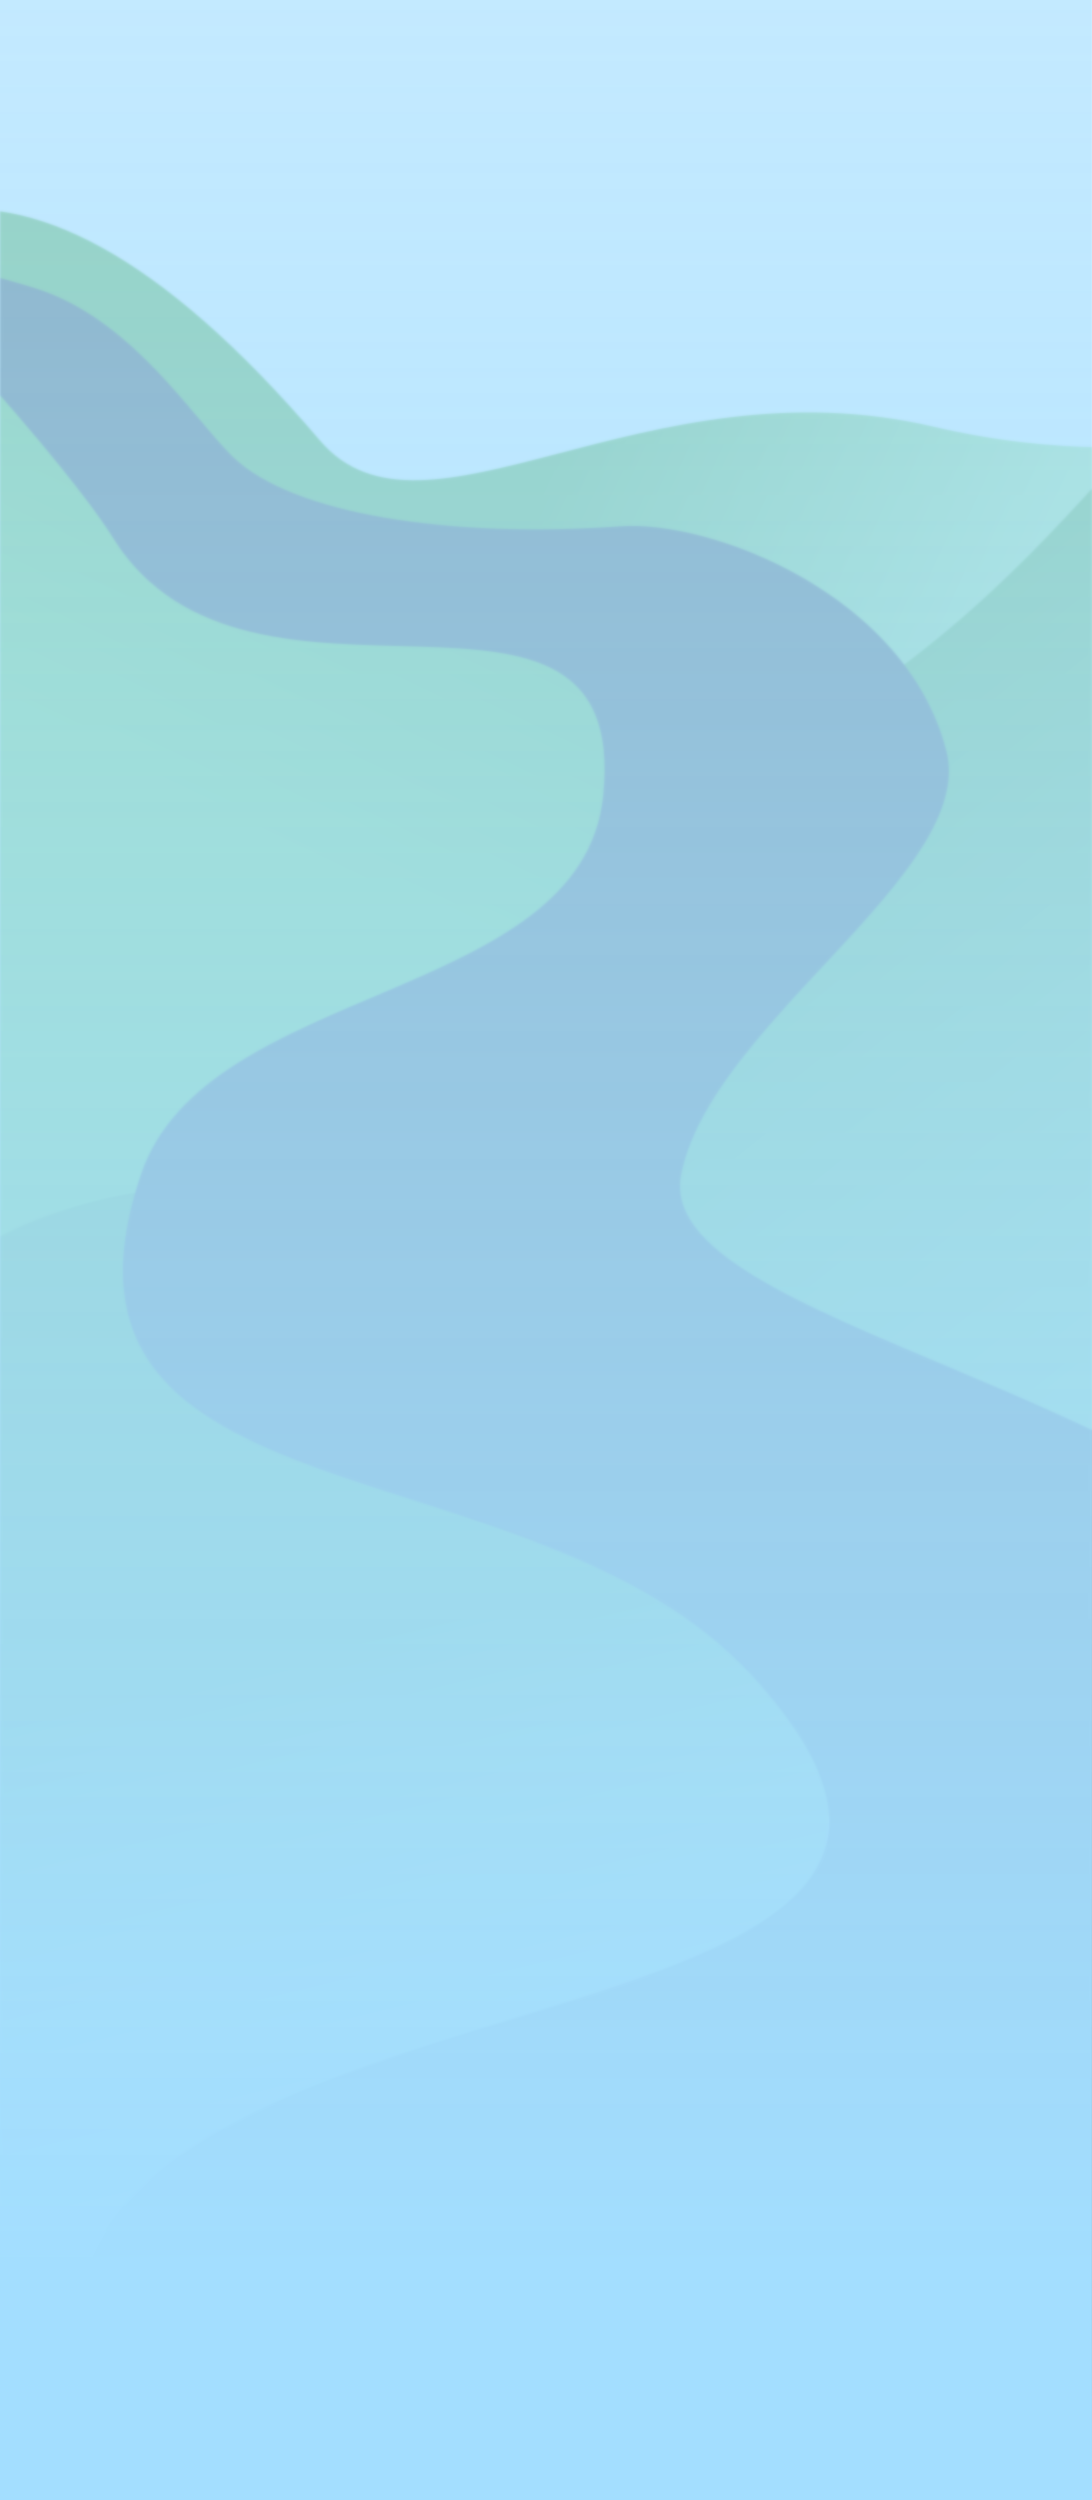
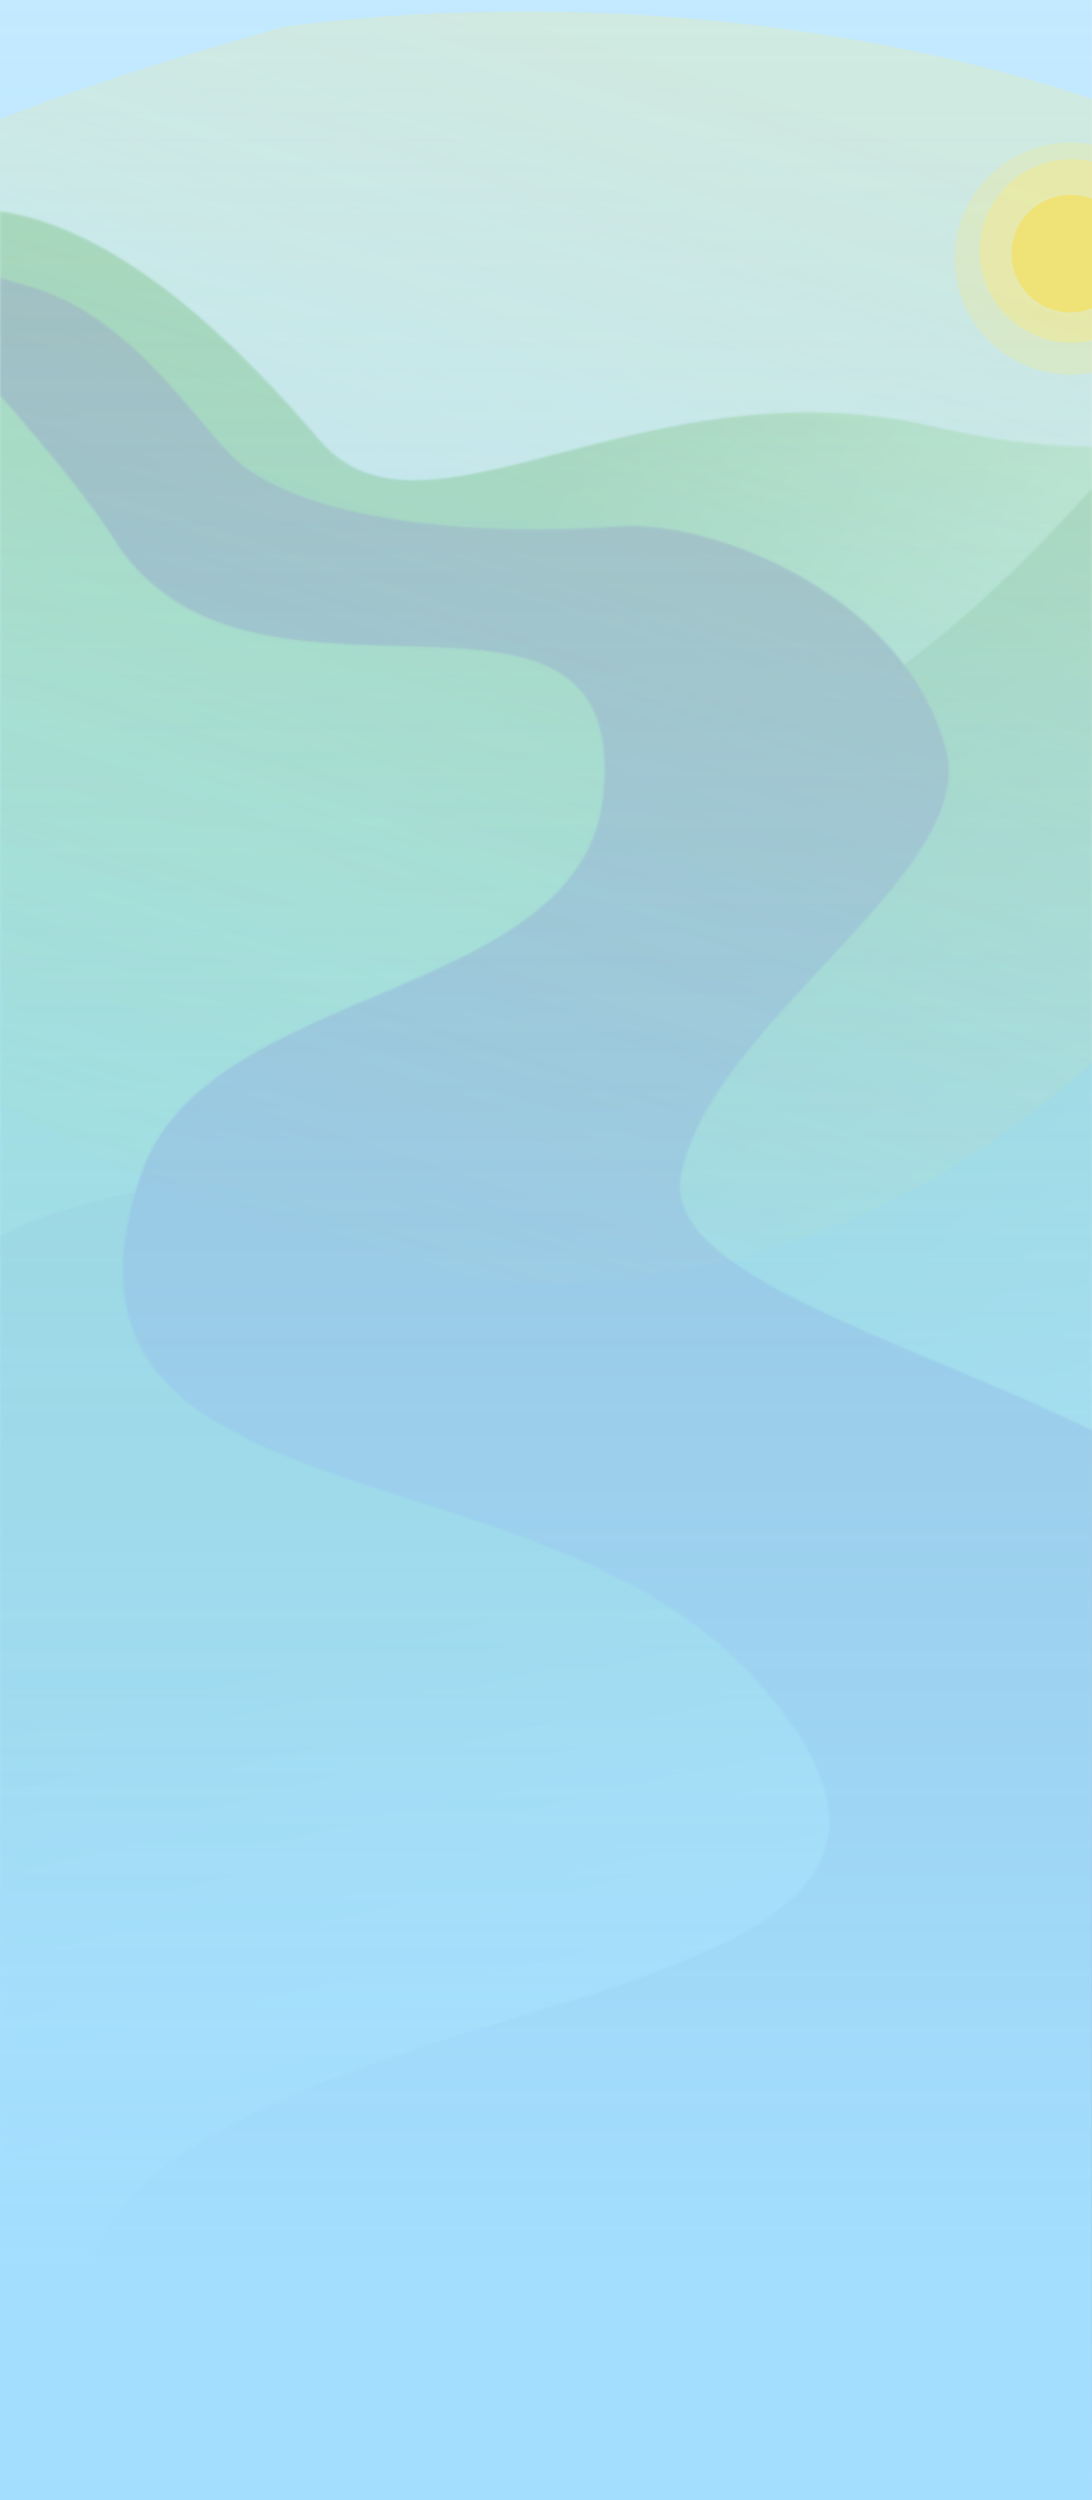
<svg xmlns="http://www.w3.org/2000/svg" width="1440" height="3297" viewBox="0 0 1440 3297" fill="none">
  <g filter="url(#filter0_f_0_1)">
    <path d="M-667.365 1437.07C-1006.53 1620.53 -251.865 2395.92 -251.865 2395.92H1568.69L1776 532.044C1776 532.044 1555.15 638.574 1230.78 562.619C849.5 473.339 558.803 741.58 422 581C-435.5 -425.541 -551.348 1374.32 -667.365 1437.07Z" fill="url(#paint0_linear_0_1)" />
    <path d="M420.302 1129.86C208.712 1360.51 -84 2073.04 -84 2073.04H1789L1788.42 380.424C1788.42 380.424 1698.61 361.513 1598.16 470.35C1430.24 652.28 1337.62 772.798 1162.94 898.207C880.593 1100.91 691.488 834.263 420.302 1129.86Z" fill="url(#paint1_linear_0_1)" />
    <g filter="url(#filter1_d_0_1)">
      <path d="M901.69 961.851C1286.2 1101.97 378.5 1843.11 378.5 1843.11L-583.001 1720.81V1027.54C-583.001 1027.54 -435.633 566.803 -129.039 389.712C37.335 293.612 83.384 456.653 247.999 570.567C514.069 754.689 770.159 913.922 901.69 961.851Z" fill="url(#paint2_linear_0_1)" />
    </g>
    <path d="M46.001 1609.52C-559.499 1846.78 -342.999 3303.39 -342.999 3303.39H1334L1414.5 3155.67C1414.5 3155.67 919.501 2683.33 1021.5 2565.92C1131.48 2439.32 1084.5 2329.88 1072 2306.64C933.621 2049.39 599.296 1392.71 46.001 1609.52Z" fill="url(#paint3_linear_0_1)" />
    <path d="M795.501 1049.38C831.939 691.503 328.97 996.146 149.501 709.992C82.001 602.367 -128.657 379.167 -128.657 379.167C-153.855 330.843 -85.999 339.958 43.501 379.167C173.001 418.376 254.133 551.126 307.001 602.367C385.501 678.451 592.501 709.992 818.343 694.093C939.642 685.553 1195.5 785.208 1248 990.062C1289.14 1150.6 937.564 1349.09 898.343 1548.98C859.122 1748.87 1593.03 1828.77 1826.84 2170.88C1992.34 2413.04 2155.34 2737.75 1972.84 3216.56C1838.98 3567.75 1724.34 3568.79 1724.34 3568.79H266.001C266.001 3568.79 219.933 3638.09 108.343 3163.97C-37.492 2544.35 1494.34 2757.93 991.843 2210.02C701.69 1893.64 27.675 2018.69 185.843 1548.98C271.526 1294.53 767.697 1322.46 795.501 1049.38Z" fill="url(#paint4_linear_0_1)" />
  </g>
  <rect width="1440" height="3297" fill="url(#paint5_linear_0_1)" />
+   <g opacity="0.75">
+     <path d="M1896.26 459.491C1940.13 797.975 1546.33 1591.84 854.267 1681.54C255.105 1783.51 -566.044 1122.82 -609.918 784.34C-653.793 445.856 -276 215 376 35C1068.06 -54.705 1806 172.5 1896.26 459.491Z" fill="url(#paint6_linear_0_1)" fill-opacity="0.29" />
+     <circle cx="1412" cy="340.999" r="153" fill="#FFE974" fill-opacity="0.33" />
+     <circle cx="1413" cy="330.999" r="121" fill="#FFE974" fill-opacity="0.6" />
+     <ellipse cx="1412" cy="334.499" rx="78" ry="77.5" fill="#FFE249" />
+   </g>
  <defs>
    <filter id="filter0_f_0_1" x="-759" y="271.764" width="2816.18" height="3304.57" filterUnits="userSpaceOnUse" color-interpolation-filters="sRGB">
      <feFlood flood-opacity="0" result="BackgroundImageFix" />
      <feBlend mode="normal" in="SourceGraphic" in2="BackgroundImageFix" result="shape" />
      <feGaussianBlur stdDeviation="2" result="effect1_foregroundBlur_0_1" />
    </filter>
    <filter id="filter1_d_0_1" x="-585.031" y="360.596" width="1583.69" height="1486.58" filterUnits="userSpaceOnUse" color-interpolation-filters="sRGB">
      <feFlood flood-opacity="0" result="BackgroundImageFix" />
      <feColorMatrix in="SourceAlpha" type="matrix" values="0 0 0 0 0 0 0 0 0 0 0 0 0 0 0 0 0 0 127 0" result="hardAlpha" />
      <feOffset dy="2.03" />
      <feGaussianBlur stdDeviation="1.015" />
      <feComposite in2="hardAlpha" operator="out" />
      <feColorMatrix type="matrix" values="0 0 0 0 0 0 0 0 0 0 0 0 0 0 0 0 0 0 0.25 0" />
      <feBlend mode="normal" in2="BackgroundImageFix" result="effect1_dropShadow_0_1" />
      <feBlend mode="normal" in="SourceGraphic" in2="effect1_dropShadow_0_1" result="shape" />
    </filter>
    <linearGradient id="paint0_linear_0_1" x1="744.848" y1="580.533" x2="1312.1" y2="842.948" gradientUnits="userSpaceOnUse">
      <stop stop-color="#7DBC55" />
      <stop offset="1" stop-color="#BCEB9D" />
    </linearGradient>
    <linearGradient id="paint1_linear_0_1" x1="852.068" y1="1146.41" x2="1781.8" y2="2300.88" gradientUnits="userSpaceOnUse">
      <stop stop-color="#7DBC55" />
      <stop offset="1" stop-color="#BFEAA4" />
    </linearGradient>
    <linearGradient id="paint2_linear_0_1" x1="269.446" y1="341.327" x2="-12.923" y2="930.648" gradientUnits="userSpaceOnUse">
      <stop stop-color="#7DBC55" />
      <stop offset="1" stop-color="#94DD63" />
    </linearGradient>
    <linearGradient id="paint3_linear_0_1" x1="641.388" y1="2120.8" x2="909.212" y2="3222" gradientUnits="userSpaceOnUse">
      <stop stop-color="#7DBC55" />
      <stop offset="0.609" stop-color="#DCF0CE" />
      <stop offset="1" stop-color="#A3DEFF" />
    </linearGradient>
    <linearGradient id="paint4_linear_0_1" x1="959.663" y1="346.253" x2="960.168" y2="3630.81" gradientUnits="userSpaceOnUse">
      <stop offset="0.817" stop-color="#666666" />
      <stop offset="0.902" stop-color="#A3DEFF" />
    </linearGradient>
    <linearGradient id="paint5_linear_0_1" x1="720" y1="-5592.5" x2="720" y2="2993" gradientUnits="userSpaceOnUse">
      <stop stop-color="#A3DEFF" stop-opacity="0" />
      <stop offset="1" stop-color="#A3DEFF" />
    </linearGradient>
+     <linearGradient id="paint6_linear_0_1" x1="1428.3" y1="265.008" x2="912.212" y2="1868.39" gradientUnits="userSpaceOnUse">
+       <stop stop-color="#FFE974" />
+       <stop offset="1" stop-color="#FFE974" stop-opacity="0" />
+     </linearGradient>
  </defs>
</svg>
